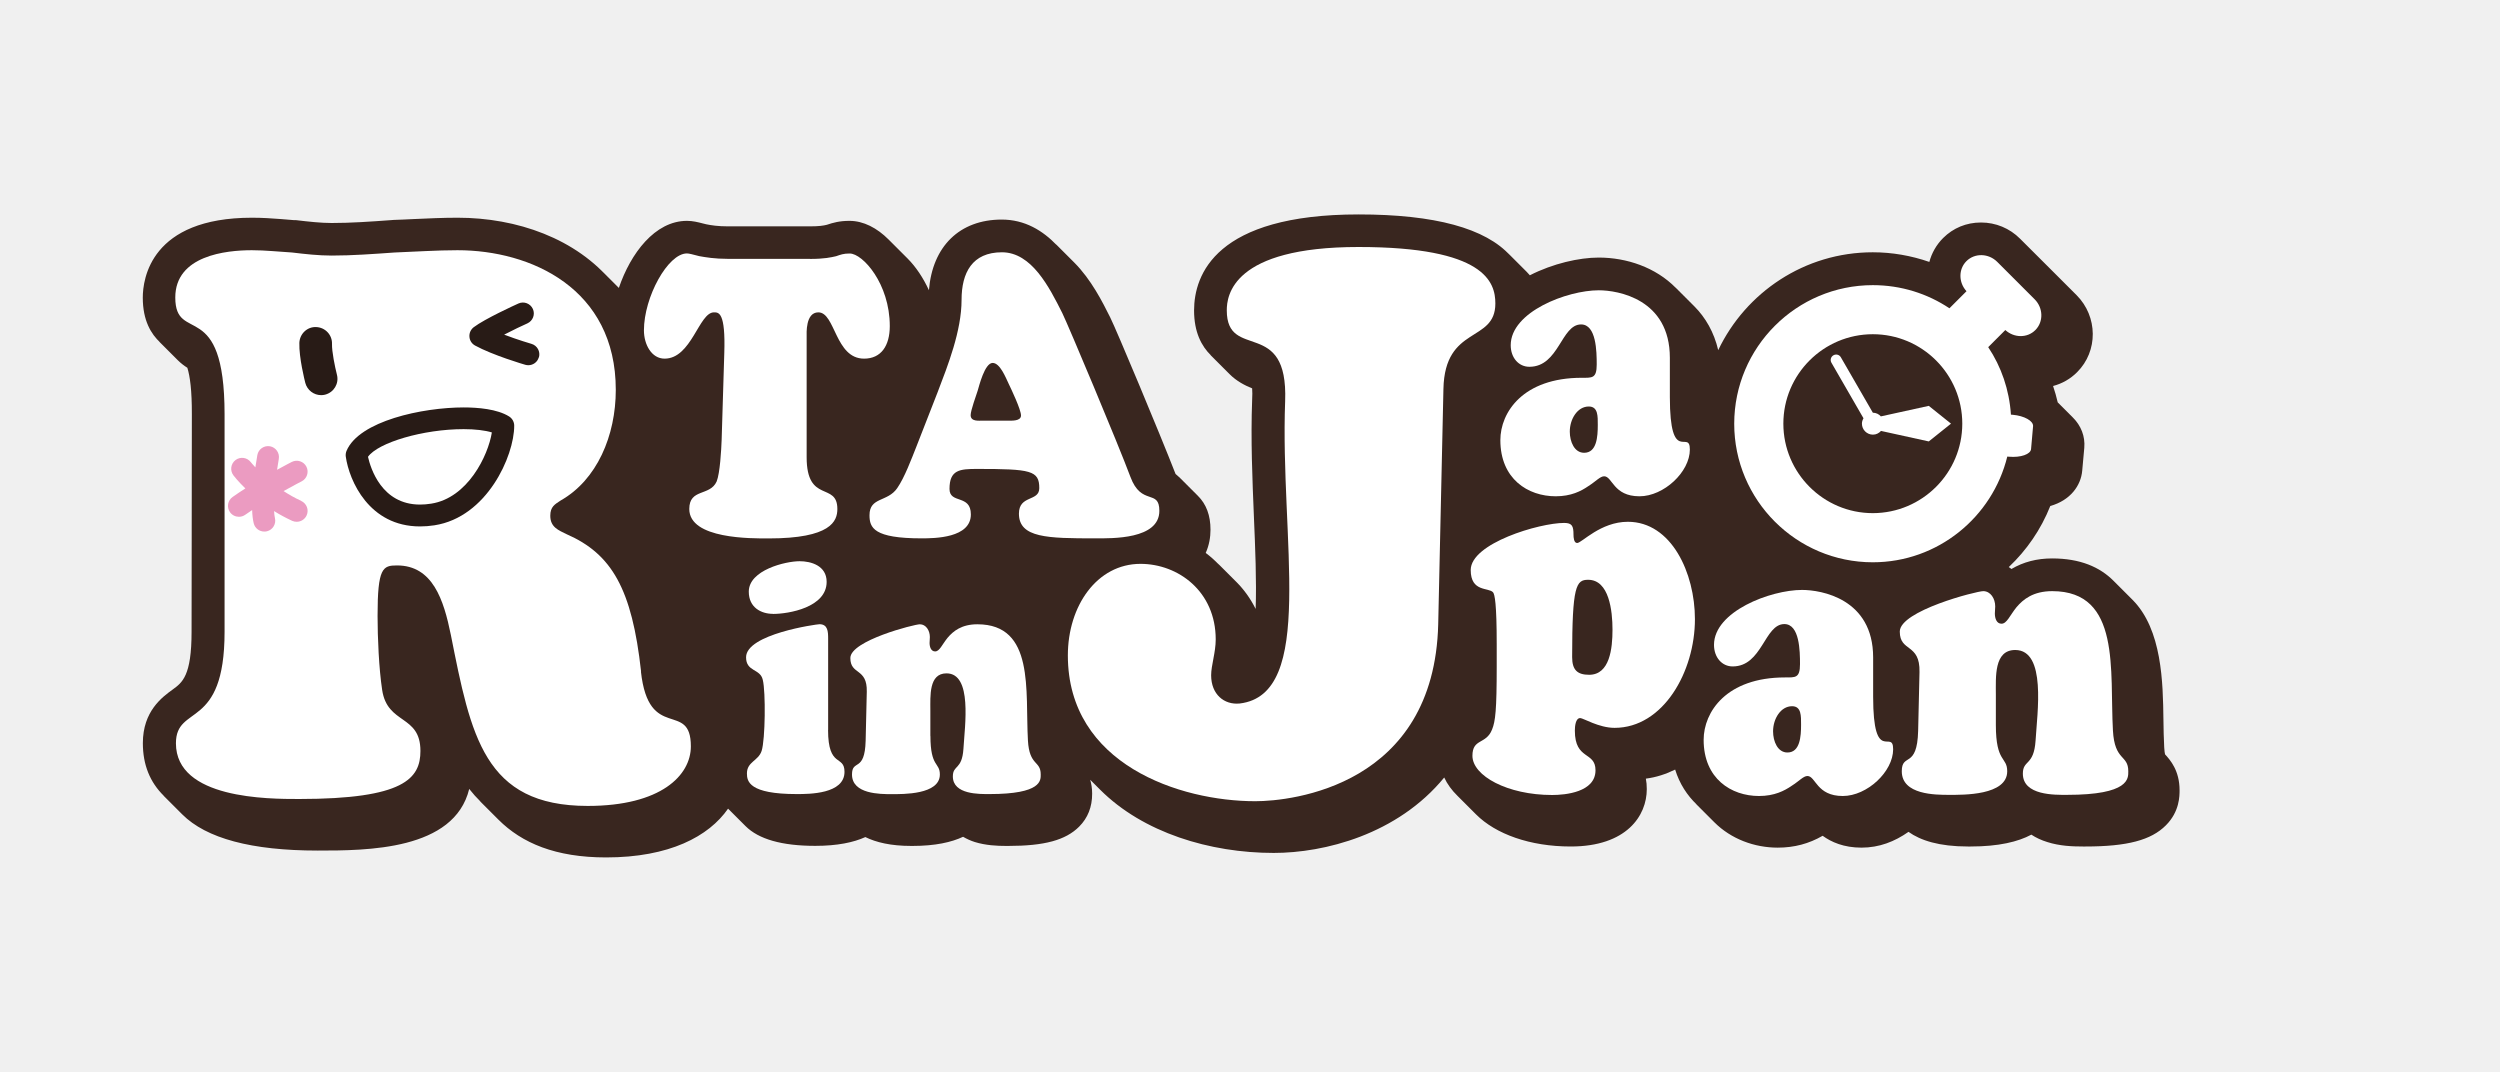
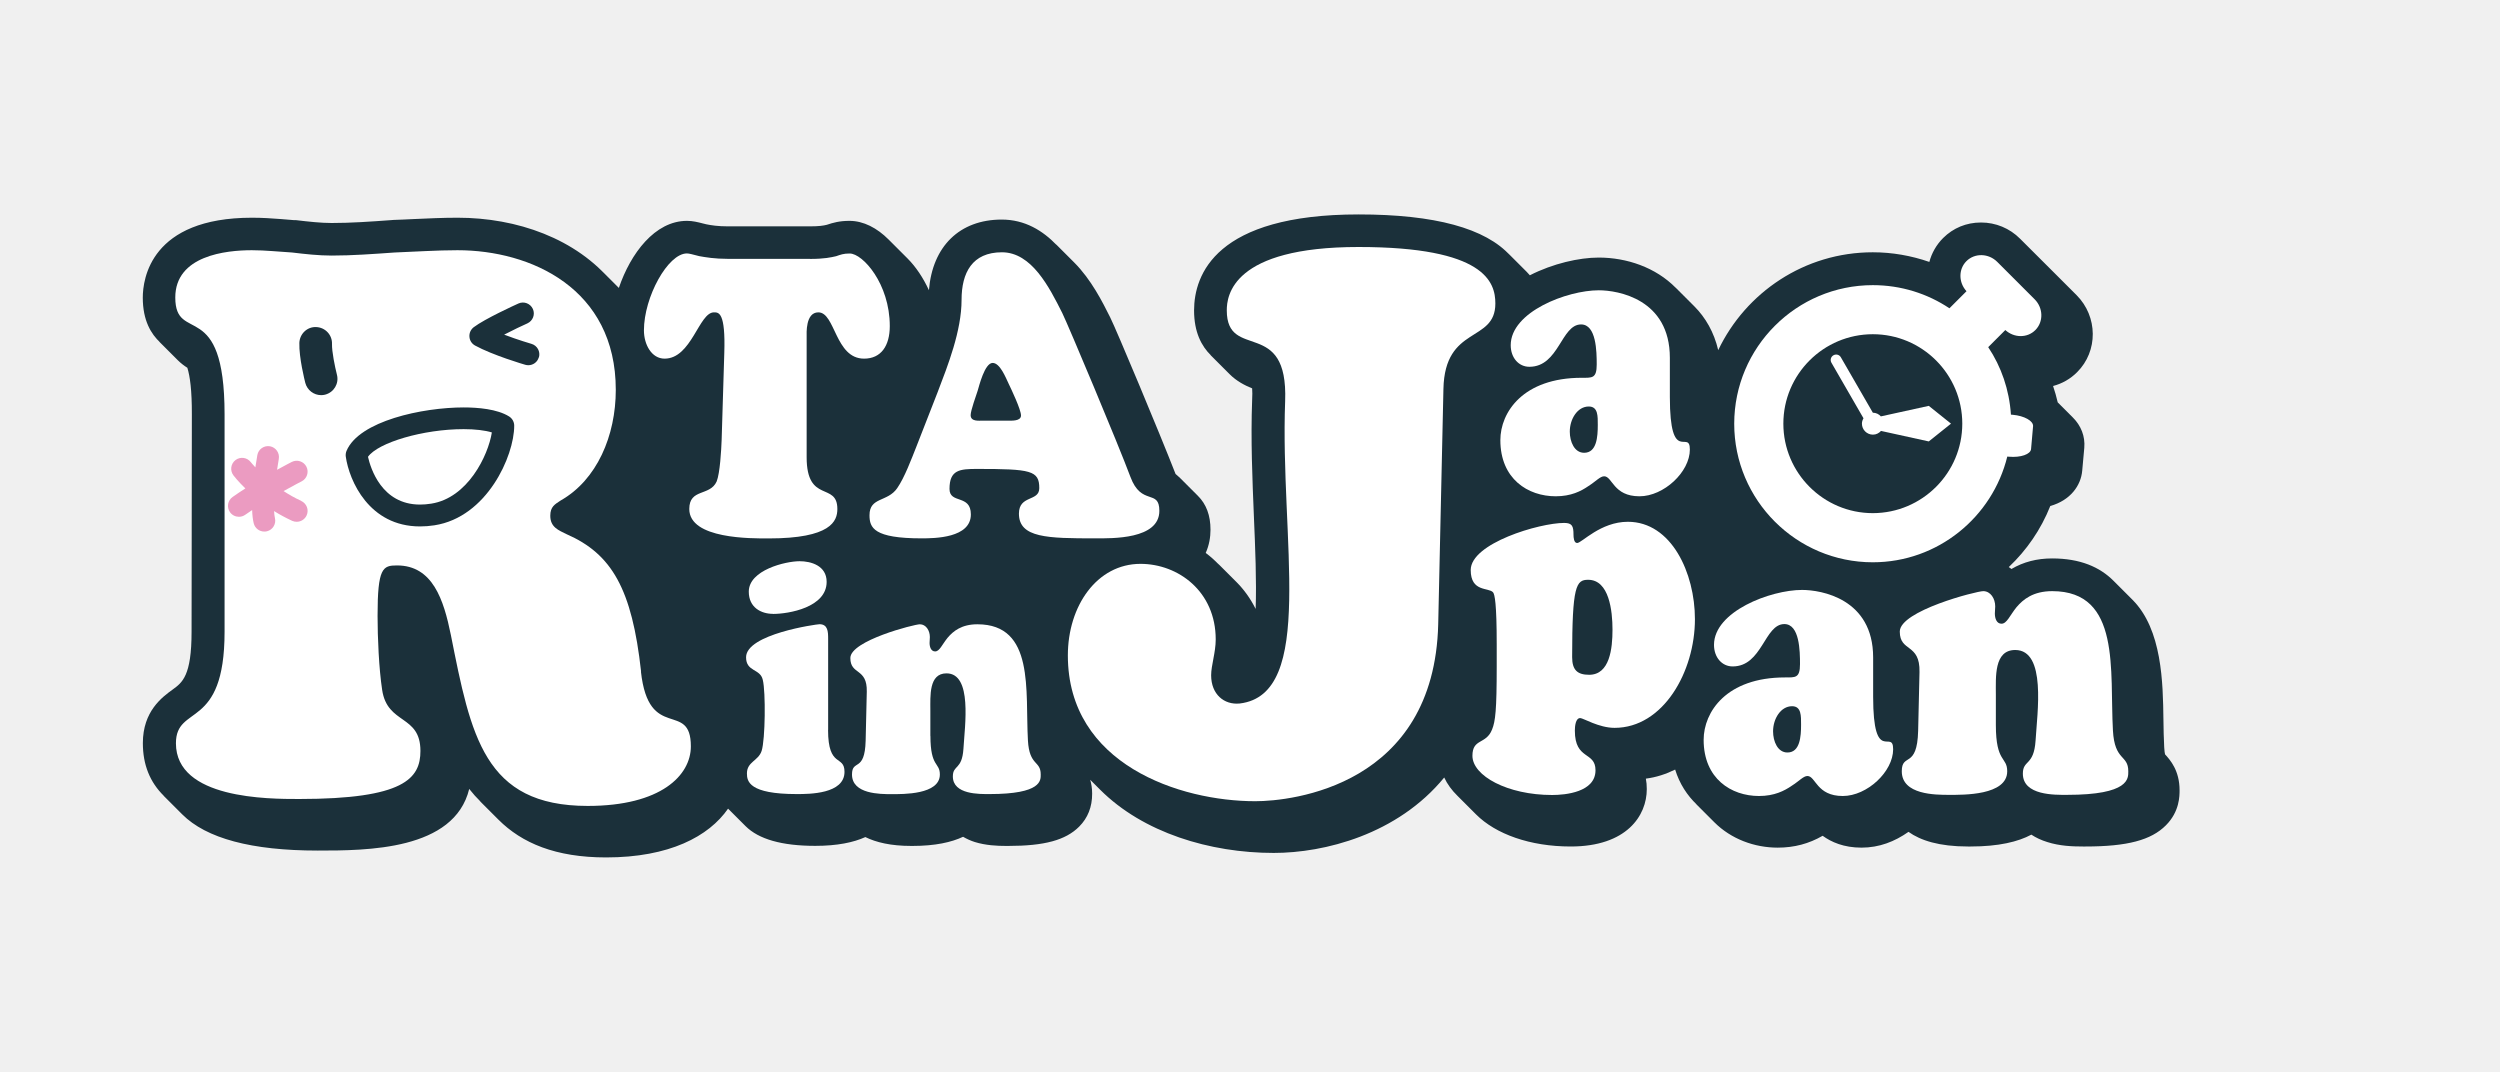
<svg xmlns="http://www.w3.org/2000/svg" width="350" height="150" viewBox="0 0 350 150">
  <defs>
-     <style>.cls-1{fill:#39261f;}.cls-1,.cls-2,.cls-3,.cls-4{stroke-width:0px;}.cls-5{isolation:isolate;}.cls-2{fill:#fff;}.cls-3{fill:#eb9bc1;}.cls-4{mix-blend-mode:multiply;opacity:.3;}</style>
+     <style>.cls-1{fill:#fff;}.cls-2{fill:none;isolation:isolate;}.cls-3{mix-blend-mode:multiply;opacity:.3;}.cls-4{fill:#eb9bc1;}.cls-5{fill:#1b303a;}</style>
  </defs>
-   <g class="cls-5">
+   <g class="cls-2">
    <g id="_画像">
-       <path class="cls-1" d="m303.1,105.57c-.03-.12-.08-.41-.11-.93-.07-1.25-.09-2.57-.11-3.91-.07-5.12-.17-12.61-4.35-16.78l-2.65-2.65c-1.9-1.9-4.63-3.12-8.59-3.12-2.12,0-4.01.49-5.69,1.48-.11-.1-.25-.18-.37-.27,2.49-2.35,4.5-5.25,5.81-8.55,2.83-.8,4.29-2.87,4.47-4.94l.29-3.2c.14-1.63-.46-3.11-1.6-4.25l-2.12-2.12c-.18-.78-.4-1.55-.65-2.29,1.26-.33,2.43-.99,3.37-1.94,2.95-2.94,2.91-7.78-.08-10.78l-2.66-2.66-5.24-5.23c-1.47-1.48-3.42-2.28-5.48-2.28s-3.89.77-5.3,2.17c-.96.96-1.61,2.13-1.93,3.35-2.54-.88-5.2-1.35-7.92-1.35-9.54,0-17.78,5.61-21.64,13.7-.59-2.52-1.78-4.57-3.35-6.14l-2.66-2.66s.05.05.07.08c-2.83-2.88-6.89-4.24-10.79-4.24-2.73,0-6.41.83-9.64,2.48-.14-.16-.28-.32-.43-.47l-2.66-2.66c.13.13.24.26.36.39-3.46-3.84-10.56-5.78-21.25-5.78-20.02,0-23.02,8.43-23.03,13.44,0,3.06,1.05,5.01,2.36,6.29-.02-.02-.04-.03-.07-.05l2.66,2.66c1.02,1.03,2.21,1.62,3.18,2.01.03.44.04.97,0,1.62-.21,5.51.03,11.07.25,16.43.18,4.23.38,8.91.24,12.83-.71-1.43-1.62-2.7-2.7-3.78l-2.66-2.66c.1.1.19.21.28.31-.59-.63-1.23-1.2-1.91-1.71.48-1.07.67-2.19.67-3.25,0-1.99-.58-3.57-1.77-4.75l-2.66-2.66s.02.03.03.04c-.15-.15-.32-.29-.49-.43-2.27-5.82-8.27-20.16-9.15-21.92-1.07-2.14-2.65-5.3-5.05-7.7l-2.66-2.66c.09.09.16.18.24.26-1.96-2.05-4.47-3.6-7.72-3.6-5.89,0-9.7,3.75-10.19,9.89-.8-1.73-1.82-3.27-3-4.45l-2.66-2.66s.02.02.03.03c-1.63-1.64-3.54-2.63-5.49-2.63-1.41,0-2.31.26-3.17.55-.49.12-1.08.22-2.37.22h-11.48c-1.41,0-2.35-.15-3.03-.29l-.45-.11c-.74-.19-1.43-.37-2.26-.37-4.48,0-7.89,4.56-9.53,9.39l-2.27-2.27c.5.5.97,1.02,1.42,1.57-5.1-6.23-13.44-9.13-21.73-9.13-2.07,0-4.16.1-6.17.19-.95.04-1.88.1-2.81.12l-.36.03c-2.88.21-5.6.4-8.28.4-1.52,0-3.23-.19-5-.4h-.27c-.62-.05-1.22-.1-1.83-.15-1.29-.1-2.62-.19-4.06-.19-14.18,0-15.29,8.57-15.29,11.19,0,3.22,1.17,5.1,2.43,6.27-.07-.07-.14-.12-.21-.19.89.89,1.78,1.78,2.66,2.66.45.45.92.8,1.36,1.08.37,1.19.64,3.16.63,6.51l-.04,30.44c0,6.16-1.28,7.1-2.64,8.09-1.46,1.06-4.18,3.02-4.18,7.51,0,3.02.99,5.48,2.96,7.4-.03-.03-.08-.06-.11-.09.89.89,1.78,1.78,2.66,2.66,3.37,3.37,9.71,5.07,18.96,5.07,6.88,0,19.13-.02,21.22-8.63.5.64,1.04,1.24,1.62,1.81-.06-.06-.13-.11-.19-.17l2.66,2.66c3.28,3.28,8,5.29,15.07,5.29,8.85,0,14.39-2.94,17.08-6.83l2.44,2.44c1.84,1.84,5.1,2.77,9.76,2.77,3.1,0,5.36-.48,7.02-1.23,1.5.74,3.56,1.24,6.42,1.24h.19c3.16,0,5.44-.51,7.07-1.28.5.29,1.04.54,1.63.73,1.54.48,3.16.55,4.38.55h.32c5.07,0,8.03-.81,9.92-2.7,1.21-1.21,1.83-2.76,1.82-4.63,0-.74-.11-1.37-.27-1.93l1.39,1.39c6.01,6.01,15.36,8.85,24.3,8.85,7.06,0,17.31-2.56,23.87-10.56.43.93,1.06,1.79,1.86,2.57-.02-.02-.04-.04-.06-.06l2.66,2.66c2.75,2.75,7.55,4.49,13.25,4.49,7.85,0,10.65-4.33,10.65-8.03,0-.54-.04-1.02-.13-1.47,1.47-.19,2.83-.64,4.1-1.27.62,2,1.69,3.63,3.04,4.91-.07-.07-.14-.12-.21-.19l2.66,2.66c2.35,2.35,5.62,3.55,8.87,3.55,2.31,0,4.37-.55,6.29-1.66,1.21.88,2.96,1.66,5.44,1.66s4.65-.85,6.58-2.21c1.68,1.2,4.28,2.05,8.31,2.05h.38c3.95,0,6.67-.67,8.51-1.66.66.44,1.4.78,2.24,1.04,1.72.55,3.49.62,4.97.62h.37c5.81,0,9.19-.88,11.26-2.97,1.92-1.92,1.91-4.13,1.91-4.9,0-2.79-1.33-4.26-2.04-5.04Z" />
-       <polygon class="cls-4" points="66.13 75.4 38.8 75.4 38.8 41.17 77.02 41.17 77.02 64.5 66.13 75.4" />
-       <path class="cls-2" d="m113.41,36.25c2.01,0,2.94-.22,3.64-.38.65-.22,1.03-.38,1.91-.38,1.82,0,5.61,4.23,5.61,10.16,0,2.75-1.21,4.56-3.6,4.56-4.06,0-4.02-6.48-6.4-6.48-1.82,0-1.64,2.97-1.64,3.41v16.87c0,6.54,4.3,3.41,4.3,7.25,0,1.7-.89,4.12-9.62,4.12-2.38,0-11.11.11-11.11-4.12,0-2.91,2.89-1.76,3.83-3.85.47-1.15.65-4.45.7-5.82l.37-12.14c.19-5.77-.79-5.72-1.45-5.72-2.1,0-3.13,6.48-6.91,6.48-1.82,0-2.89-1.98-2.89-3.96,0-4.67,3.36-10.77,6.02-10.77.33,0,.84.16,1.73.38.89.16,2.15.38,4.02.38h11.49Z" />
-       <path class="cls-2" d="m131.26,54.93c1.45-3.79,3.36-8.62,3.36-12.96,0-3.79,1.49-6.65,5.65-6.65s6.63,4.89,8.45,8.51c.79,1.59,7.85,18.4,9.53,22.91,1.54,4.18,4.06,1.65,4.06,4.78,0,4.01-6.63,3.85-8.97,3.85-6.68,0-10.69-.06-10.69-3.46,0-2.64,2.85-1.65,2.85-3.57,0-2.47-1.17-2.69-8.69-2.69-2.43,0-3.88.11-3.88,2.8,0,2.14,2.99.71,2.99,3.57,0,3.3-5.04,3.35-6.91,3.35-6.68,0-7.28-1.48-7.28-3.24,0-2.58,2.52-1.81,3.88-3.79,1.03-1.48,2.01-4.12,2.71-5.88l2.94-7.53Zm9.81,3.96c.47,0,1.87.11,1.87-.72s-1.36-3.68-1.73-4.45c-.42-.88-1.21-2.91-2.24-2.91-1.12,0-1.91,3.29-2.1,3.9-.19.61-.98,2.75-.98,3.41,0,.93,1.17.77,1.68.77h3.5Z" />
-       <path class="cls-2" d="m115.93,102.2c0,5.4,2.3,3.43,2.3,5.86,0,3.11-4.94,3.11-6.69,3.11-6.69,0-6.97-1.79-6.97-2.89,0-1.65,1.6-1.74,2.06-3.16.51-1.6.58-8.24.16-9.94-.35-1.6-2.34-1.1-2.34-3.16,0-3.25,9.89-4.63,10.28-4.63,1.17,0,1.21,1.05,1.21,2.01v12.78Zm-7.71-16.26c-1.64,0-3.39-.87-3.39-3.11,0-3.02,5.14-4.26,7.12-4.26,1.56,0,3.78.6,3.78,2.89,0,3.57-5.29,4.49-7.51,4.49Z" />
-       <path class="cls-2" d="m130.26,103.03c0,4.44,1.32,3.66,1.32,5.4,0,2.84-5.18,2.75-6.77,2.75s-5.53,0-5.53-2.75c0-2.2,1.79-.23,1.91-4.72l.16-6.87c.08-3.39-2.3-2.29-2.3-4.72s8.95-4.72,9.73-4.72c.86,0,1.4.87,1.4,1.79,0,.27-.04.55-.04.82,0,.55.2,1.19.78,1.19.62,0,.97-.96,1.75-1.92.78-.92,1.95-1.88,4.16-1.88,8.06,0,6.69,9.3,7.08,16.26.2,3.62,1.79,2.79,1.79,4.76,0,.82.16,2.75-7.16,2.75-1.4,0-5.14.09-5.14-2.47,0-1.65,1.28-.87,1.48-3.85.19-3.25,1.28-10.58-2.37-10.58-2.49,0-2.26,3.16-2.26,5.22v3.53Z" />
-       <path class="cls-2" d="m201.35,87.38c-.55,22.66-20.52,24.79-25.61,24.79-10.53,0-26.24-5.13-26.24-20.41,0-6.95,4.09-12.82,10.17-12.82,5.27,0,10.53,3.85,10.53,10.58,0,1.82-.64,3.63-.64,5.02,0,2.67,1.82,4.17,4,3.95,10.72-1.28,5.63-23.08,6.36-42.32.45-11.86-8.17-5.55-8.17-12.72,0-2.03.73-8.87,18.44-8.87s19.16,4.92,19.16,7.91c0,5.56-7.08,2.99-7.27,11.96l-.73,32.91Z" />
-       <path class="cls-2" d="m233.78,55.58c0,9.67,2.8,4.4,2.8,7.36,0,3.13-3.64,6.54-7.05,6.54-3.69,0-3.78-2.8-4.95-2.8-.56,0-1.17.72-2.2,1.37-1.03.71-2.43,1.43-4.58,1.43-3.88,0-7.75-2.42-7.75-7.86,0-3.9,3.18-8.73,11.39-8.73,1.45,0,2.1.11,2.1-1.86,0-1.82-.05-5.61-2.19-5.61-2.8,0-3.08,5.93-7.24,5.93-1.49,0-2.61-1.26-2.61-3.02,0-4.67,7.89-7.69,12.33-7.69,2.66,0,9.95,1.21,9.95,9.45v5.49Zm-14.01,4.84c0,1.43.65,2.97,2.01,2.97,1.77,0,1.91-2.25,1.91-3.9,0-1.21.05-2.58-1.26-2.58-1.59,0-2.66,1.76-2.66,3.52Z" />
-       <path class="cls-2" d="m209.54,90.24c0-5.77-.28-7.03-.51-7.31-.61-.72-3.13,0-3.13-3.13,0-3.74,9.62-6.59,13.08-6.59,1.12,0,1.31.44,1.31,1.65,0,.38.05,1.16.51,1.16.65,0,3.27-2.97,7.1-2.97,6.12,0,9.39,7.2,9.39,13.63,0,7.36-4.44,15.22-11.25,15.22-2.2,0-4.39-1.37-4.81-1.37-.65,0-.75,1.15-.75,1.76,0,4.18,2.89,2.86,2.89,5.55,0,3.08-4.25,3.46-6.07,3.46-6.26,0-11.16-2.69-11.16-5.49,0-2.47,1.91-1.54,2.75-3.68.47-1.15.65-2.75.65-8.85v-3.02Zm12.8-9.07c-1.68,0-2.24.82-2.24,10.83,0,1.81.75,2.47,2.38,2.47,2.89,0,3.27-3.68,3.27-6.32s-.47-6.98-3.41-6.98Z" />
-       <path class="cls-2" d="m262.24,97.54c0,9.67,2.8,4.4,2.8,7.36,0,3.13-3.64,6.54-7.05,6.54-3.69,0-3.78-2.8-4.95-2.8-.56,0-1.17.72-2.2,1.37-1.03.71-2.43,1.43-4.58,1.43-3.88,0-7.75-2.42-7.75-7.86,0-3.9,3.18-8.74,11.39-8.74,1.45,0,2.1.11,2.1-1.87,0-1.81-.05-5.6-2.19-5.6-2.8,0-3.08,5.93-7.24,5.93-1.49,0-2.61-1.26-2.61-3.02,0-4.67,7.89-7.69,12.33-7.69,2.66,0,9.95,1.21,9.95,9.45v5.49Zm-14.01,4.84c0,1.43.65,2.97,2.01,2.97,1.77,0,1.91-2.25,1.91-3.9,0-1.21.05-2.58-1.26-2.58-1.59,0-2.66,1.76-2.66,3.52Z" />
-       <path class="cls-2" d="m279.42,101.5c0,5.33,1.59,4.4,1.59,6.48,0,3.41-6.21,3.3-8.13,3.3s-6.63,0-6.63-3.3c0-2.64,2.15-.27,2.29-5.66l.19-8.24c.09-4.07-2.76-2.75-2.76-5.66s10.74-5.66,11.68-5.66c1.03,0,1.68,1.04,1.68,2.14,0,.33-.05.66-.05.99,0,.66.23,1.43.93,1.43.75,0,1.17-1.16,2.1-2.31.93-1.1,2.34-2.25,5-2.25,9.67,0,8.03,11.15,8.5,19.5.23,4.34,2.15,3.35,2.15,5.72,0,.99.19,3.3-8.59,3.3-1.68,0-6.17.11-6.17-2.97,0-1.98,1.54-1.04,1.78-4.62.23-3.9,1.54-12.69-2.85-12.69-2.99,0-2.71,3.79-2.71,6.26v4.23Z" />
-       <path class="cls-2" d="m51.52,63.96c.36,1.59,1.91,6.68,7.28,6.68.5,0,1.03-.04,1.57-.13,5.1-.79,7.97-6.71,8.49-9.97-.94-.29-2.34-.46-3.95-.46-5.64,0-11.97,1.87-13.39,3.87Z" />
-       <path class="cls-2" d="m89.75,94.01c-1.27-11.54-4.09-16.46-10.44-19.23-1.09-.54-2.27-.96-2.27-2.57,0-1.28.64-1.6,1.45-2.14,5.09-2.88,7.72-9.08,7.72-15.49,0-14.21-11.9-19.55-22.16-19.55-2.91,0-5.9.21-8.81.32-3,.21-5.9.43-8.81.43-1.82,0-3.72-.21-5.54-.43-1.91-.11-3.72-.32-5.63-.32-3.63,0-10.72.75-10.72,6.62,0,6.62,6.9-.21,6.9,16.35v30.46c0,13.89-6.81,10.05-6.81,15.6,0,7.8,12.9,7.8,17.25,7.8,14.71,0,16.98-2.88,16.98-6.73,0-5.13-4.63-3.63-5.36-8.55-.45-2.99-.64-7.27-.64-10.37,0-6.73.73-7.05,2.72-7.05,5,0,6.54,4.81,7.54,9.73,2.81,14.1,4.63,23.94,19.16,23.94,10.26,0,14.44-4.28,14.44-8.34,0-6.52-5.9-.53-6.99-10.47Zm-44.22-38.76c-.19.05-.38.07-.57.07-1.02,0-1.95-.69-2.22-1.72-.09-.36-.89-3.54-.83-5.59.04-1.26,1.09-2.28,2.35-2.22,1.26.04,2.26,1.09,2.22,2.35-.03,1.07.41,3.22.69,4.32.32,1.23-.42,2.47-1.65,2.79Zm15.31,18.29c-.7.11-1.38.16-2.04.16-7.12,0-9.91-6.39-10.39-9.77-.04-.27,0-.55.1-.8,1.76-4.2,10.65-6.09,16.4-6.09,1.98,0,4.69.22,6.36,1.26.45.28.72.77.72,1.3,0,4.26-3.83,12.81-11.16,13.94Zm14.59-23.51c-.19.67-.8,1.1-1.46,1.1-.14,0-.29-.02-.43-.06-.19-.05-4.58-1.35-7.04-2.7-.45-.25-.75-.71-.78-1.23-.04-.52.19-1.01.6-1.33,1.56-1.18,5.79-3.11,6.26-3.32.77-.35,1.67,0,2.02.76.35.77,0,1.67-.76,2.02-.67.3-2.02.93-3.26,1.58,1.9.73,3.8,1.28,3.83,1.29.81.24,1.27,1.08,1.04,1.89Z" />
-       <path class="cls-2" d="m280.75,46.21c1.22,1.11,3.07,1.14,4.2,0,1.16-1.16,1.11-3.1-.1-4.31l-5.24-5.24c-1.21-1.21-3.15-1.26-4.31-.1-1.13,1.13-1.11,2.99.01,4.21l-2.39,2.39c-3.07-2.05-6.76-3.24-10.72-3.24-10.7,0-19.4,8.7-19.41,19.4,0,10.7,8.71,19.4,19.4,19.4,9.11,0,16.75-6.32,18.83-14.8l.25.02c1.63.14,3.02-.34,3.08-1.08l.28-3.19c.06-.73-1.22-1.46-2.85-1.6l-.25-.02c-.23-3.48-1.35-6.71-3.18-9.45l2.39-2.39Zm-18.55,25.63c-6.91,0-12.53-5.62-12.53-12.53,0-6.91,5.62-12.52,12.53-12.52,6.9,0,12.52,5.61,12.52,12.52,0,6.91-5.62,12.52-12.52,12.53Z" />
-       <path class="cls-2" d="m263.34,58.31c-.28-.32-.68-.53-1.14-.53,0,0,0,0,0,0l-4.48-7.76c-.21-.37-.67-.49-1.04-.28-.37.21-.49.68-.28,1.04l4.49,7.78c-.13.22-.22.47-.22.75,0,.85.69,1.54,1.54,1.54.46,0,.85-.21,1.13-.52l6.69,1.47,3.11-2.49-3.11-2.49-6.69,1.47Z" />
-       <path class="cls-3" d="m42.17,70.12c-.91-.41-1.72-.88-2.47-1.37,1.45-.81,2.51-1.35,2.53-1.36.75-.38,1.05-1.3.67-2.05-.38-.75-1.3-1.05-2.05-.67-.08.04-.9.46-2.06,1.1.08-.55.16-1.07.24-1.51.15-.83-.4-1.62-1.22-1.78-.84-.15-1.63.4-1.78,1.22-.04.2-.15.85-.28,1.73-.4-.43-.63-.72-.64-.73-.51-.67-1.47-.8-2.14-.29-.67.51-.8,1.47-.29,2.14.05.07.63.82,1.67,1.83-.61.39-1.21.79-1.79,1.2-.69.49-.85,1.44-.36,2.13.3.42.77.64,1.25.64.31,0,.61-.09.88-.28.31-.22.64-.44.97-.66.02.69.09,1.32.22,1.85.17.7.8,1.16,1.48,1.16.12,0,.24-.01.37-.04.82-.2,1.32-1.03,1.12-1.85-.06-.26-.1-.6-.12-.98.78.49,1.63.95,2.54,1.37.2.09.42.13.63.13.58,0,1.14-.34,1.39-.9.35-.77,0-1.67-.77-2.02Z" />
+       <path class="cls-5" d="m303.1,105.57c-.03-.12-.08-.41-.11-.93-.07-1.25-.09-2.57-.11-3.91-.07-5.12-.17-12.61-4.35-16.78l-2.65-2.65c-1.9-1.9-4.63-3.12-8.59-3.12-2.12,0-4.01.49-5.69,1.48-.11-.1-.25-.18-.37-.27,2.49-2.35,4.5-5.25,5.81-8.55,2.83-.8,4.29-2.87,4.47-4.94l.29-3.2c.14-1.63-.46-3.11-1.6-4.25l-2.12-2.12c-.18-.78-.4-1.55-.65-2.29,1.26-.33,2.43-.99,3.37-1.94,2.95-2.94,2.91-7.78-.08-10.78l-2.66-2.66-5.24-5.23c-1.47-1.48-3.42-2.28-5.48-2.28s-3.89.77-5.3,2.17c-.96.96-1.61,2.13-1.93,3.35-2.54-.88-5.2-1.35-7.92-1.35-9.54,0-17.78,5.61-21.64,13.7-.59-2.52-1.78-4.57-3.35-6.14l-2.66-2.66s.05.05.07.08c-2.83-2.88-6.89-4.24-10.79-4.24-2.73,0-6.41.83-9.64,2.48-.14-.16-.28-.32-.43-.47l-2.66-2.66c.13.13.24.26.36.39-3.46-3.84-10.56-5.78-21.25-5.78-20.02,0-23.02,8.43-23.03,13.44,0,3.06,1.05,5.01,2.36,6.29-.02-.02-.04-.03-.07-.05l2.66,2.66c1.02,1.03,2.21,1.62,3.18,2.01.03.44.04.97,0,1.62-.21,5.51.03,11.07.25,16.43.18,4.23.38,8.91.24,12.83-.71-1.43-1.62-2.7-2.7-3.78l-2.66-2.66c.1.1.19.21.28.31-.59-.63-1.23-1.2-1.91-1.71.48-1.07.67-2.19.67-3.25,0-1.99-.58-3.57-1.77-4.75l-2.66-2.66s.02.03.03.04c-.15-.15-.32-.29-.49-.43-2.27-5.82-8.27-20.16-9.15-21.92-1.07-2.14-2.65-5.3-5.05-7.7l-2.66-2.66c.09.09.16.18.24.26-1.96-2.05-4.47-3.6-7.72-3.6-5.89,0-9.7,3.75-10.19,9.89-.8-1.73-1.82-3.27-3-4.45l-2.66-2.66s.02.02.03.03c-1.63-1.64-3.54-2.63-5.49-2.63-1.41,0-2.31.26-3.17.55-.49.12-1.08.22-2.37.22h-11.48c-1.41,0-2.35-.15-3.03-.29l-.45-.11c-.74-.19-1.43-.37-2.26-.37-4.48,0-7.89,4.56-9.53,9.39l-2.27-2.27c.5.5.97,1.02,1.42,1.57-5.1-6.23-13.44-9.13-21.73-9.13-2.07,0-4.16.1-6.17.19-.95.04-1.88.1-2.81.12l-.36.03c-2.88.21-5.6.4-8.28.4-1.52,0-3.23-.19-5-.4h-.27c-.62-.05-1.22-.1-1.83-.15-1.29-.1-2.62-.19-4.06-.19-14.18,0-15.29,8.57-15.29,11.19,0,3.22,1.17,5.1,2.43,6.27-.07-.07-.14-.12-.21-.19.89.89,1.78,1.78,2.66,2.66.45.45.92.8,1.36,1.08.37,1.19.64,3.16.63,6.51l-.04,30.44c0,6.16-1.28,7.1-2.64,8.09-1.46,1.06-4.18,3.02-4.18,7.51,0,3.02.99,5.48,2.96,7.4-.03-.03-.08-.06-.11-.09.89.89,1.78,1.78,2.66,2.66,3.37,3.37,9.71,5.07,18.96,5.07,6.88,0,19.13-.02,21.22-8.63.5.64,1.04,1.24,1.62,1.81-.06-.06-.13-.11-.19-.17l2.66,2.66c3.28,3.28,8,5.29,15.07,5.29,8.85,0,14.39-2.94,17.08-6.83l2.44,2.44c1.84,1.84,5.1,2.77,9.76,2.77,3.1,0,5.36-.48,7.02-1.23,1.5.74,3.56,1.24,6.42,1.24h.19c3.16,0,5.44-.51,7.07-1.28.5.29,1.04.54,1.63.73,1.54.48,3.16.55,4.38.55h.32c5.07,0,8.03-.81,9.92-2.7,1.21-1.21,1.83-2.76,1.82-4.63,0-.74-.11-1.37-.27-1.93l1.39,1.39c6.01,6.01,15.36,8.85,24.3,8.85,7.06,0,17.31-2.56,23.87-10.56.43.93,1.06,1.79,1.86,2.57-.02-.02-.04-.04-.06-.06l2.66,2.66c2.75,2.75,7.55,4.49,13.25,4.49,7.85,0,10.65-4.33,10.65-8.03,0-.54-.04-1.02-.13-1.47,1.47-.19,2.83-.64,4.1-1.27.62,2,1.69,3.63,3.04,4.91-.07-.07-.14-.12-.21-.19l2.66,2.66c2.35,2.35,5.62,3.55,8.87,3.55,2.31,0,4.37-.55,6.29-1.66,1.21.88,2.96,1.66,5.44,1.66s4.65-.85,6.58-2.21c1.68,1.2,4.28,2.05,8.31,2.05h.38c3.95,0,6.67-.67,8.51-1.66.66.44,1.4.78,2.24,1.04,1.72.55,3.49.62,4.97.62h.37c5.81,0,9.19-.88,11.26-2.97,1.92-1.92,1.91-4.13,1.91-4.9,0-2.79-1.33-4.26-2.04-5.04Z" />
+       <polygon class="cls-3" points="66.13 75.4 38.8 75.4 38.8 41.17 77.02 41.17 77.02 64.5 66.13 75.4" />
+       <path class="cls-1" d="m113.41,36.25c2.01,0,2.94-.22,3.64-.38.65-.22,1.03-.38,1.91-.38,1.82,0,5.61,4.23,5.61,10.16,0,2.75-1.21,4.56-3.6,4.56-4.06,0-4.02-6.48-6.4-6.48-1.82,0-1.64,2.97-1.64,3.41v16.87c0,6.54,4.3,3.41,4.3,7.25,0,1.7-.89,4.12-9.62,4.12-2.38,0-11.11.11-11.11-4.12,0-2.91,2.89-1.76,3.83-3.85.47-1.15.65-4.45.7-5.82l.37-12.14c.19-5.77-.79-5.72-1.45-5.72-2.1,0-3.13,6.48-6.91,6.48-1.82,0-2.89-1.98-2.89-3.96,0-4.67,3.36-10.77,6.02-10.77.33,0,.84.16,1.73.38.89.16,2.15.38,4.02.38h11.49Z" />
+       <path class="cls-1" d="m131.26,54.93c1.45-3.79,3.36-8.62,3.36-12.96,0-3.79,1.49-6.65,5.65-6.65s6.63,4.89,8.45,8.51c.79,1.59,7.85,18.4,9.53,22.91,1.54,4.18,4.06,1.65,4.06,4.78,0,4.01-6.63,3.85-8.97,3.85-6.68,0-10.69-.06-10.69-3.46,0-2.64,2.85-1.65,2.85-3.57,0-2.47-1.17-2.69-8.69-2.69-2.43,0-3.88.11-3.88,2.8,0,2.14,2.99.71,2.99,3.57,0,3.3-5.04,3.35-6.91,3.35-6.68,0-7.28-1.48-7.28-3.24,0-2.58,2.52-1.81,3.88-3.79,1.03-1.48,2.01-4.12,2.71-5.88l2.94-7.53Zm9.81,3.96c.47,0,1.87.11,1.87-.72s-1.36-3.68-1.73-4.45c-.42-.88-1.21-2.91-2.24-2.91-1.12,0-1.91,3.29-2.1,3.9-.19.61-.98,2.75-.98,3.41,0,.93,1.17.77,1.68.77h3.5Z" />
+       <path class="cls-1" d="m115.93,102.2c0,5.4,2.3,3.43,2.3,5.86,0,3.11-4.94,3.11-6.69,3.11-6.69,0-6.97-1.79-6.97-2.89,0-1.65,1.6-1.74,2.06-3.16.51-1.6.58-8.24.16-9.94-.35-1.6-2.34-1.1-2.34-3.16,0-3.25,9.89-4.63,10.28-4.63,1.17,0,1.21,1.05,1.21,2.01v12.78Zm-7.71-16.26c-1.64,0-3.39-.87-3.39-3.11,0-3.02,5.14-4.26,7.12-4.26,1.56,0,3.78.6,3.78,2.89,0,3.57-5.29,4.49-7.51,4.49Z" />
+       <path class="cls-1" d="m130.26,103.03c0,4.44,1.32,3.66,1.32,5.4,0,2.84-5.18,2.75-6.77,2.75s-5.53,0-5.53-2.75c0-2.2,1.79-.23,1.91-4.72l.16-6.87c.08-3.39-2.3-2.29-2.3-4.72s8.95-4.72,9.73-4.72c.86,0,1.4.87,1.4,1.79,0,.27-.04.55-.04.82,0,.55.2,1.19.78,1.19.62,0,.97-.96,1.75-1.92.78-.92,1.95-1.88,4.16-1.88,8.06,0,6.69,9.3,7.08,16.26.2,3.62,1.79,2.79,1.79,4.76,0,.82.16,2.75-7.16,2.75-1.4,0-5.14.09-5.14-2.47,0-1.65,1.28-.87,1.48-3.85.19-3.25,1.28-10.58-2.37-10.58-2.49,0-2.26,3.16-2.26,5.22v3.53Z" />
+       <path class="cls-1" d="m201.35,87.38c-.55,22.66-20.52,24.79-25.61,24.79-10.53,0-26.24-5.13-26.24-20.41,0-6.95,4.09-12.82,10.17-12.82,5.27,0,10.53,3.85,10.53,10.58,0,1.82-.64,3.63-.64,5.02,0,2.67,1.82,4.17,4,3.95,10.72-1.28,5.63-23.08,6.36-42.32.45-11.86-8.17-5.55-8.17-12.72,0-2.03.73-8.87,18.44-8.87s19.16,4.92,19.16,7.91c0,5.56-7.08,2.99-7.27,11.96l-.73,32.91Z" />
+       <path class="cls-1" d="m233.78,55.58c0,9.67,2.8,4.4,2.8,7.36,0,3.13-3.64,6.54-7.05,6.54-3.69,0-3.78-2.8-4.95-2.8-.56,0-1.17.72-2.2,1.37-1.03.71-2.43,1.43-4.58,1.43-3.88,0-7.75-2.42-7.75-7.86,0-3.9,3.18-8.73,11.39-8.73,1.45,0,2.1.11,2.1-1.86,0-1.82-.05-5.61-2.19-5.61-2.8,0-3.08,5.93-7.24,5.93-1.49,0-2.61-1.26-2.61-3.02,0-4.67,7.89-7.69,12.33-7.69,2.66,0,9.95,1.21,9.95,9.45v5.49Zm-14.01,4.84c0,1.43.65,2.97,2.01,2.97,1.77,0,1.91-2.25,1.91-3.9,0-1.21.05-2.58-1.26-2.58-1.59,0-2.66,1.76-2.66,3.52Z" />
+       <path class="cls-1" d="m209.54,90.24c0-5.77-.28-7.03-.51-7.31-.61-.72-3.13,0-3.13-3.13,0-3.74,9.62-6.59,13.08-6.59,1.12,0,1.31.44,1.31,1.65,0,.38.05,1.16.51,1.16.65,0,3.27-2.97,7.1-2.97,6.12,0,9.39,7.2,9.39,13.63,0,7.36-4.44,15.22-11.25,15.22-2.2,0-4.39-1.37-4.81-1.37-.65,0-.75,1.15-.75,1.76,0,4.18,2.89,2.86,2.89,5.55,0,3.08-4.25,3.46-6.07,3.46-6.26,0-11.16-2.69-11.16-5.49,0-2.47,1.91-1.54,2.75-3.68.47-1.15.65-2.75.65-8.85v-3.02Zm12.8-9.07c-1.68,0-2.24.82-2.24,10.83,0,1.81.75,2.47,2.38,2.47,2.89,0,3.27-3.68,3.27-6.32s-.47-6.98-3.41-6.98Z" />
+       <path class="cls-1" d="m262.24,97.54c0,9.67,2.8,4.4,2.8,7.36,0,3.13-3.64,6.54-7.05,6.54-3.69,0-3.78-2.8-4.95-2.8-.56,0-1.17.72-2.2,1.37-1.03.71-2.43,1.43-4.58,1.43-3.88,0-7.75-2.42-7.75-7.86,0-3.9,3.18-8.74,11.39-8.74,1.45,0,2.1.11,2.1-1.87,0-1.81-.05-5.6-2.19-5.6-2.8,0-3.08,5.93-7.24,5.93-1.49,0-2.61-1.26-2.61-3.02,0-4.67,7.89-7.69,12.33-7.69,2.66,0,9.95,1.21,9.95,9.45v5.49Zm-14.01,4.84c0,1.43.65,2.97,2.01,2.97,1.77,0,1.91-2.25,1.91-3.9,0-1.21.05-2.58-1.26-2.58-1.59,0-2.66,1.76-2.66,3.52Z" />
+       <path class="cls-1" d="m279.42,101.5c0,5.33,1.59,4.4,1.59,6.48,0,3.41-6.21,3.3-8.13,3.3s-6.63,0-6.63-3.3c0-2.64,2.15-.27,2.29-5.66l.19-8.24c.09-4.07-2.76-2.75-2.76-5.66s10.74-5.66,11.68-5.66c1.03,0,1.68,1.04,1.68,2.14,0,.33-.05.66-.05.99,0,.66.23,1.43.93,1.43.75,0,1.17-1.16,2.1-2.31.93-1.1,2.34-2.25,5-2.25,9.67,0,8.03,11.15,8.5,19.5.23,4.34,2.15,3.35,2.15,5.72,0,.99.19,3.3-8.59,3.3-1.68,0-6.17.11-6.17-2.97,0-1.98,1.54-1.04,1.78-4.62.23-3.9,1.54-12.69-2.85-12.69-2.99,0-2.71,3.79-2.71,6.26v4.23Z" />
+       <path class="cls-1" d="m51.52,63.96c.36,1.59,1.91,6.68,7.28,6.68.5,0,1.03-.04,1.57-.13,5.1-.79,7.97-6.71,8.49-9.97-.94-.29-2.34-.46-3.95-.46-5.64,0-11.97,1.87-13.39,3.87Z" />
+       <path class="cls-1" d="m89.75,94.01c-1.27-11.54-4.09-16.46-10.44-19.23-1.09-.54-2.27-.96-2.27-2.57,0-1.28.64-1.6,1.45-2.14,5.09-2.88,7.72-9.08,7.72-15.49,0-14.21-11.9-19.55-22.16-19.55-2.91,0-5.9.21-8.81.32-3,.21-5.9.43-8.81.43-1.82,0-3.72-.21-5.54-.43-1.91-.11-3.72-.32-5.63-.32-3.63,0-10.72.75-10.72,6.62,0,6.62,6.9-.21,6.9,16.35v30.46c0,13.89-6.81,10.05-6.81,15.6,0,7.8,12.9,7.8,17.25,7.8,14.71,0,16.98-2.88,16.98-6.73,0-5.13-4.63-3.63-5.36-8.55-.45-2.99-.64-7.27-.64-10.37,0-6.73.73-7.05,2.72-7.05,5,0,6.54,4.81,7.54,9.73,2.81,14.1,4.63,23.94,19.16,23.94,10.26,0,14.44-4.28,14.44-8.34,0-6.52-5.9-.53-6.99-10.47Zm-44.22-38.76c-.19.05-.38.07-.57.07-1.02,0-1.95-.69-2.22-1.72-.09-.36-.89-3.54-.83-5.59.04-1.26,1.09-2.28,2.35-2.22,1.26.04,2.26,1.09,2.22,2.35-.03,1.07.41,3.22.69,4.32.32,1.23-.42,2.47-1.65,2.79Zm15.31,18.29c-.7.11-1.38.16-2.04.16-7.12,0-9.91-6.39-10.39-9.77-.04-.27,0-.55.1-.8,1.76-4.2,10.65-6.09,16.4-6.09,1.98,0,4.69.22,6.36,1.26.45.28.72.77.72,1.3,0,4.26-3.83,12.81-11.16,13.94Zm14.59-23.51c-.19.67-.8,1.1-1.46,1.1-.14,0-.29-.02-.43-.06-.19-.05-4.58-1.35-7.04-2.7-.45-.25-.75-.71-.78-1.23-.04-.52.19-1.01.6-1.33,1.56-1.18,5.79-3.11,6.26-3.32.77-.35,1.67,0,2.02.76.35.77,0,1.67-.76,2.02-.67.3-2.02.93-3.26,1.58,1.9.73,3.8,1.28,3.83,1.29.81.24,1.27,1.08,1.04,1.89Z" />
+       <path class="cls-1" d="m280.75,46.21c1.22,1.11,3.07,1.14,4.2,0,1.16-1.16,1.11-3.1-.1-4.31l-5.24-5.24c-1.21-1.21-3.15-1.26-4.31-.1-1.13,1.13-1.11,2.99.01,4.21l-2.39,2.39c-3.07-2.05-6.76-3.24-10.72-3.24-10.7,0-19.4,8.7-19.41,19.4,0,10.7,8.71,19.4,19.4,19.4,9.11,0,16.75-6.32,18.83-14.8l.25.02c1.63.14,3.02-.34,3.08-1.08l.28-3.19c.06-.73-1.22-1.46-2.85-1.6l-.25-.02c-.23-3.48-1.35-6.71-3.18-9.45l2.39-2.39Zm-18.55,25.63c-6.91,0-12.53-5.62-12.53-12.53,0-6.91,5.62-12.52,12.53-12.52,6.9,0,12.52,5.61,12.52,12.52,0,6.91-5.62,12.52-12.52,12.53Z" />
+       <path class="cls-1" d="m263.34,58.31c-.28-.32-.68-.53-1.14-.53,0,0,0,0,0,0l-4.48-7.76c-.21-.37-.67-.49-1.04-.28-.37.21-.49.68-.28,1.04l4.49,7.78c-.13.22-.22.47-.22.75,0,.85.69,1.54,1.54,1.54.46,0,.85-.21,1.13-.52l6.69,1.47,3.11-2.49-3.11-2.49-6.69,1.47Z" />
+       <path class="cls-4" d="m42.17,70.12c-.91-.41-1.72-.88-2.47-1.37,1.45-.81,2.51-1.35,2.53-1.36.75-.38,1.05-1.3.67-2.05-.38-.75-1.3-1.05-2.05-.67-.08.04-.9.46-2.06,1.1.08-.55.16-1.07.24-1.51.15-.83-.4-1.62-1.22-1.78-.84-.15-1.63.4-1.78,1.22-.04.2-.15.85-.28,1.73-.4-.43-.63-.72-.64-.73-.51-.67-1.47-.8-2.14-.29-.67.51-.8,1.47-.29,2.14.05.07.63.82,1.67,1.83-.61.39-1.21.79-1.79,1.2-.69.49-.85,1.44-.36,2.13.3.42.77.64,1.25.64.31,0,.61-.09.88-.28.31-.22.64-.44.97-.66.02.69.09,1.32.22,1.85.17.7.8,1.16,1.48,1.16.12,0,.24-.01.37-.04.82-.2,1.32-1.03,1.12-1.85-.06-.26-.1-.6-.12-.98.78.49,1.63.95,2.54,1.37.2.09.42.13.63.13.58,0,1.14-.34,1.39-.9.35-.77,0-1.67-.77-2.02Z" />
    </g>
  </g>
</svg>
